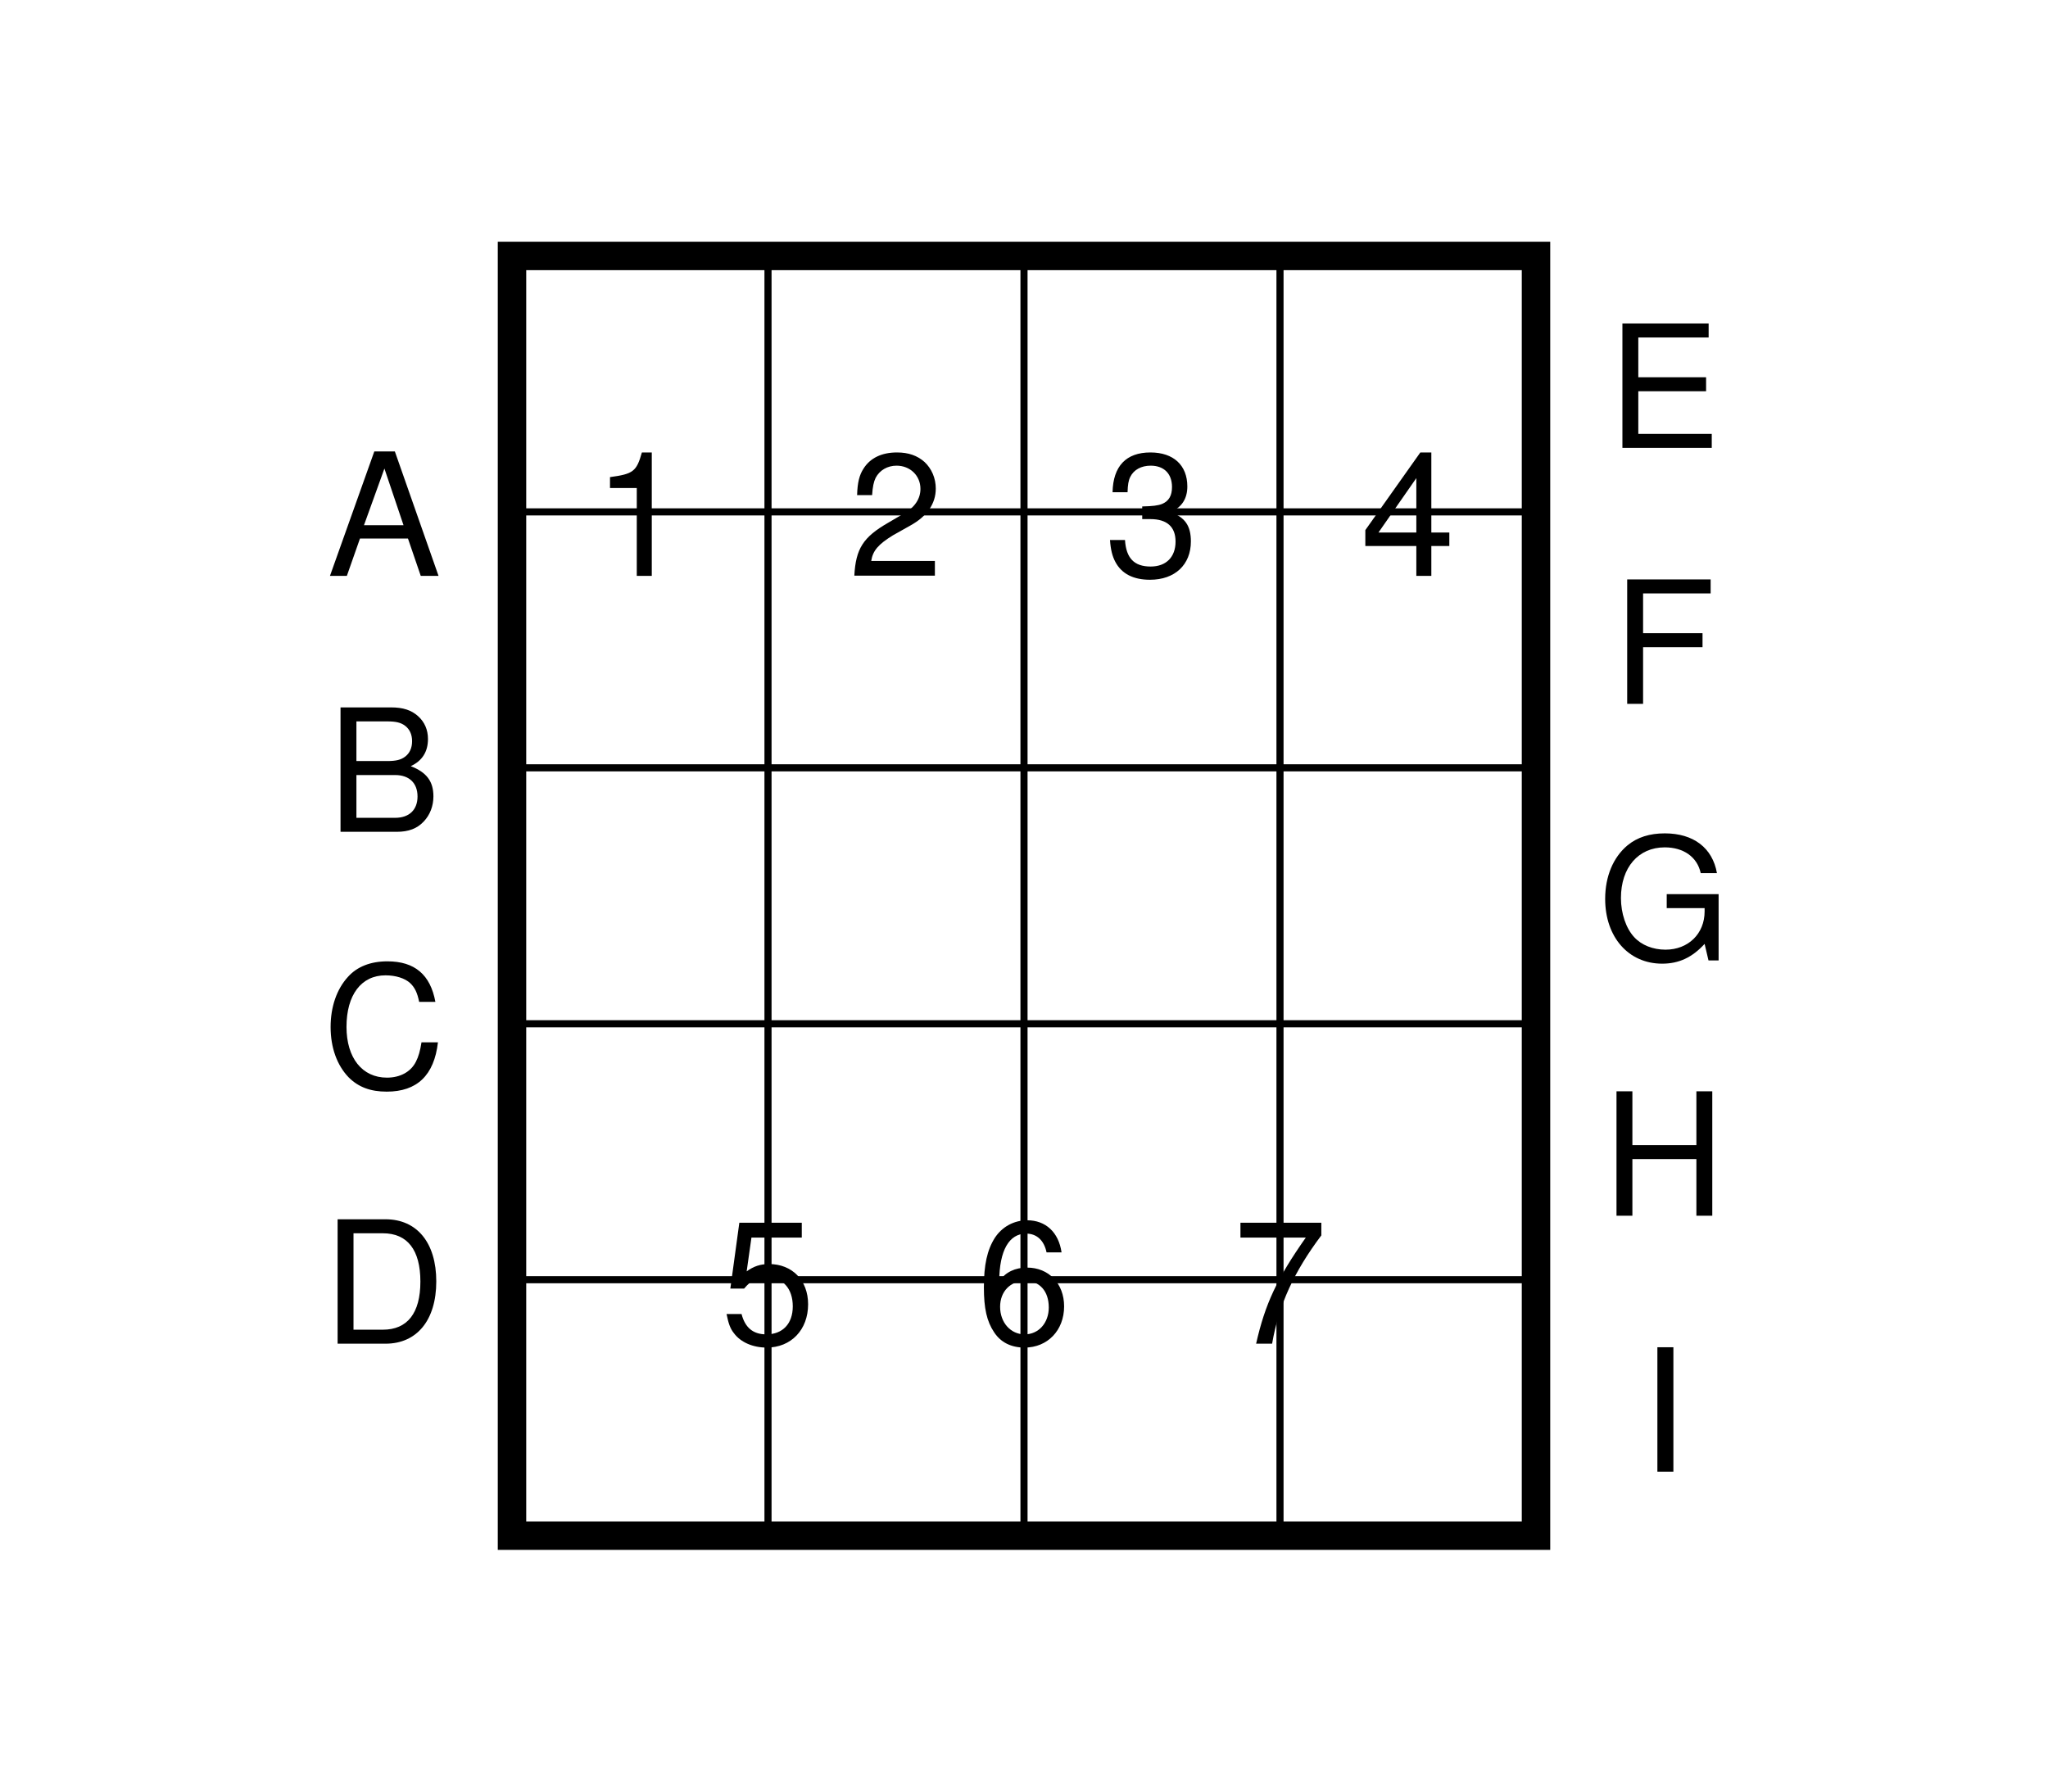
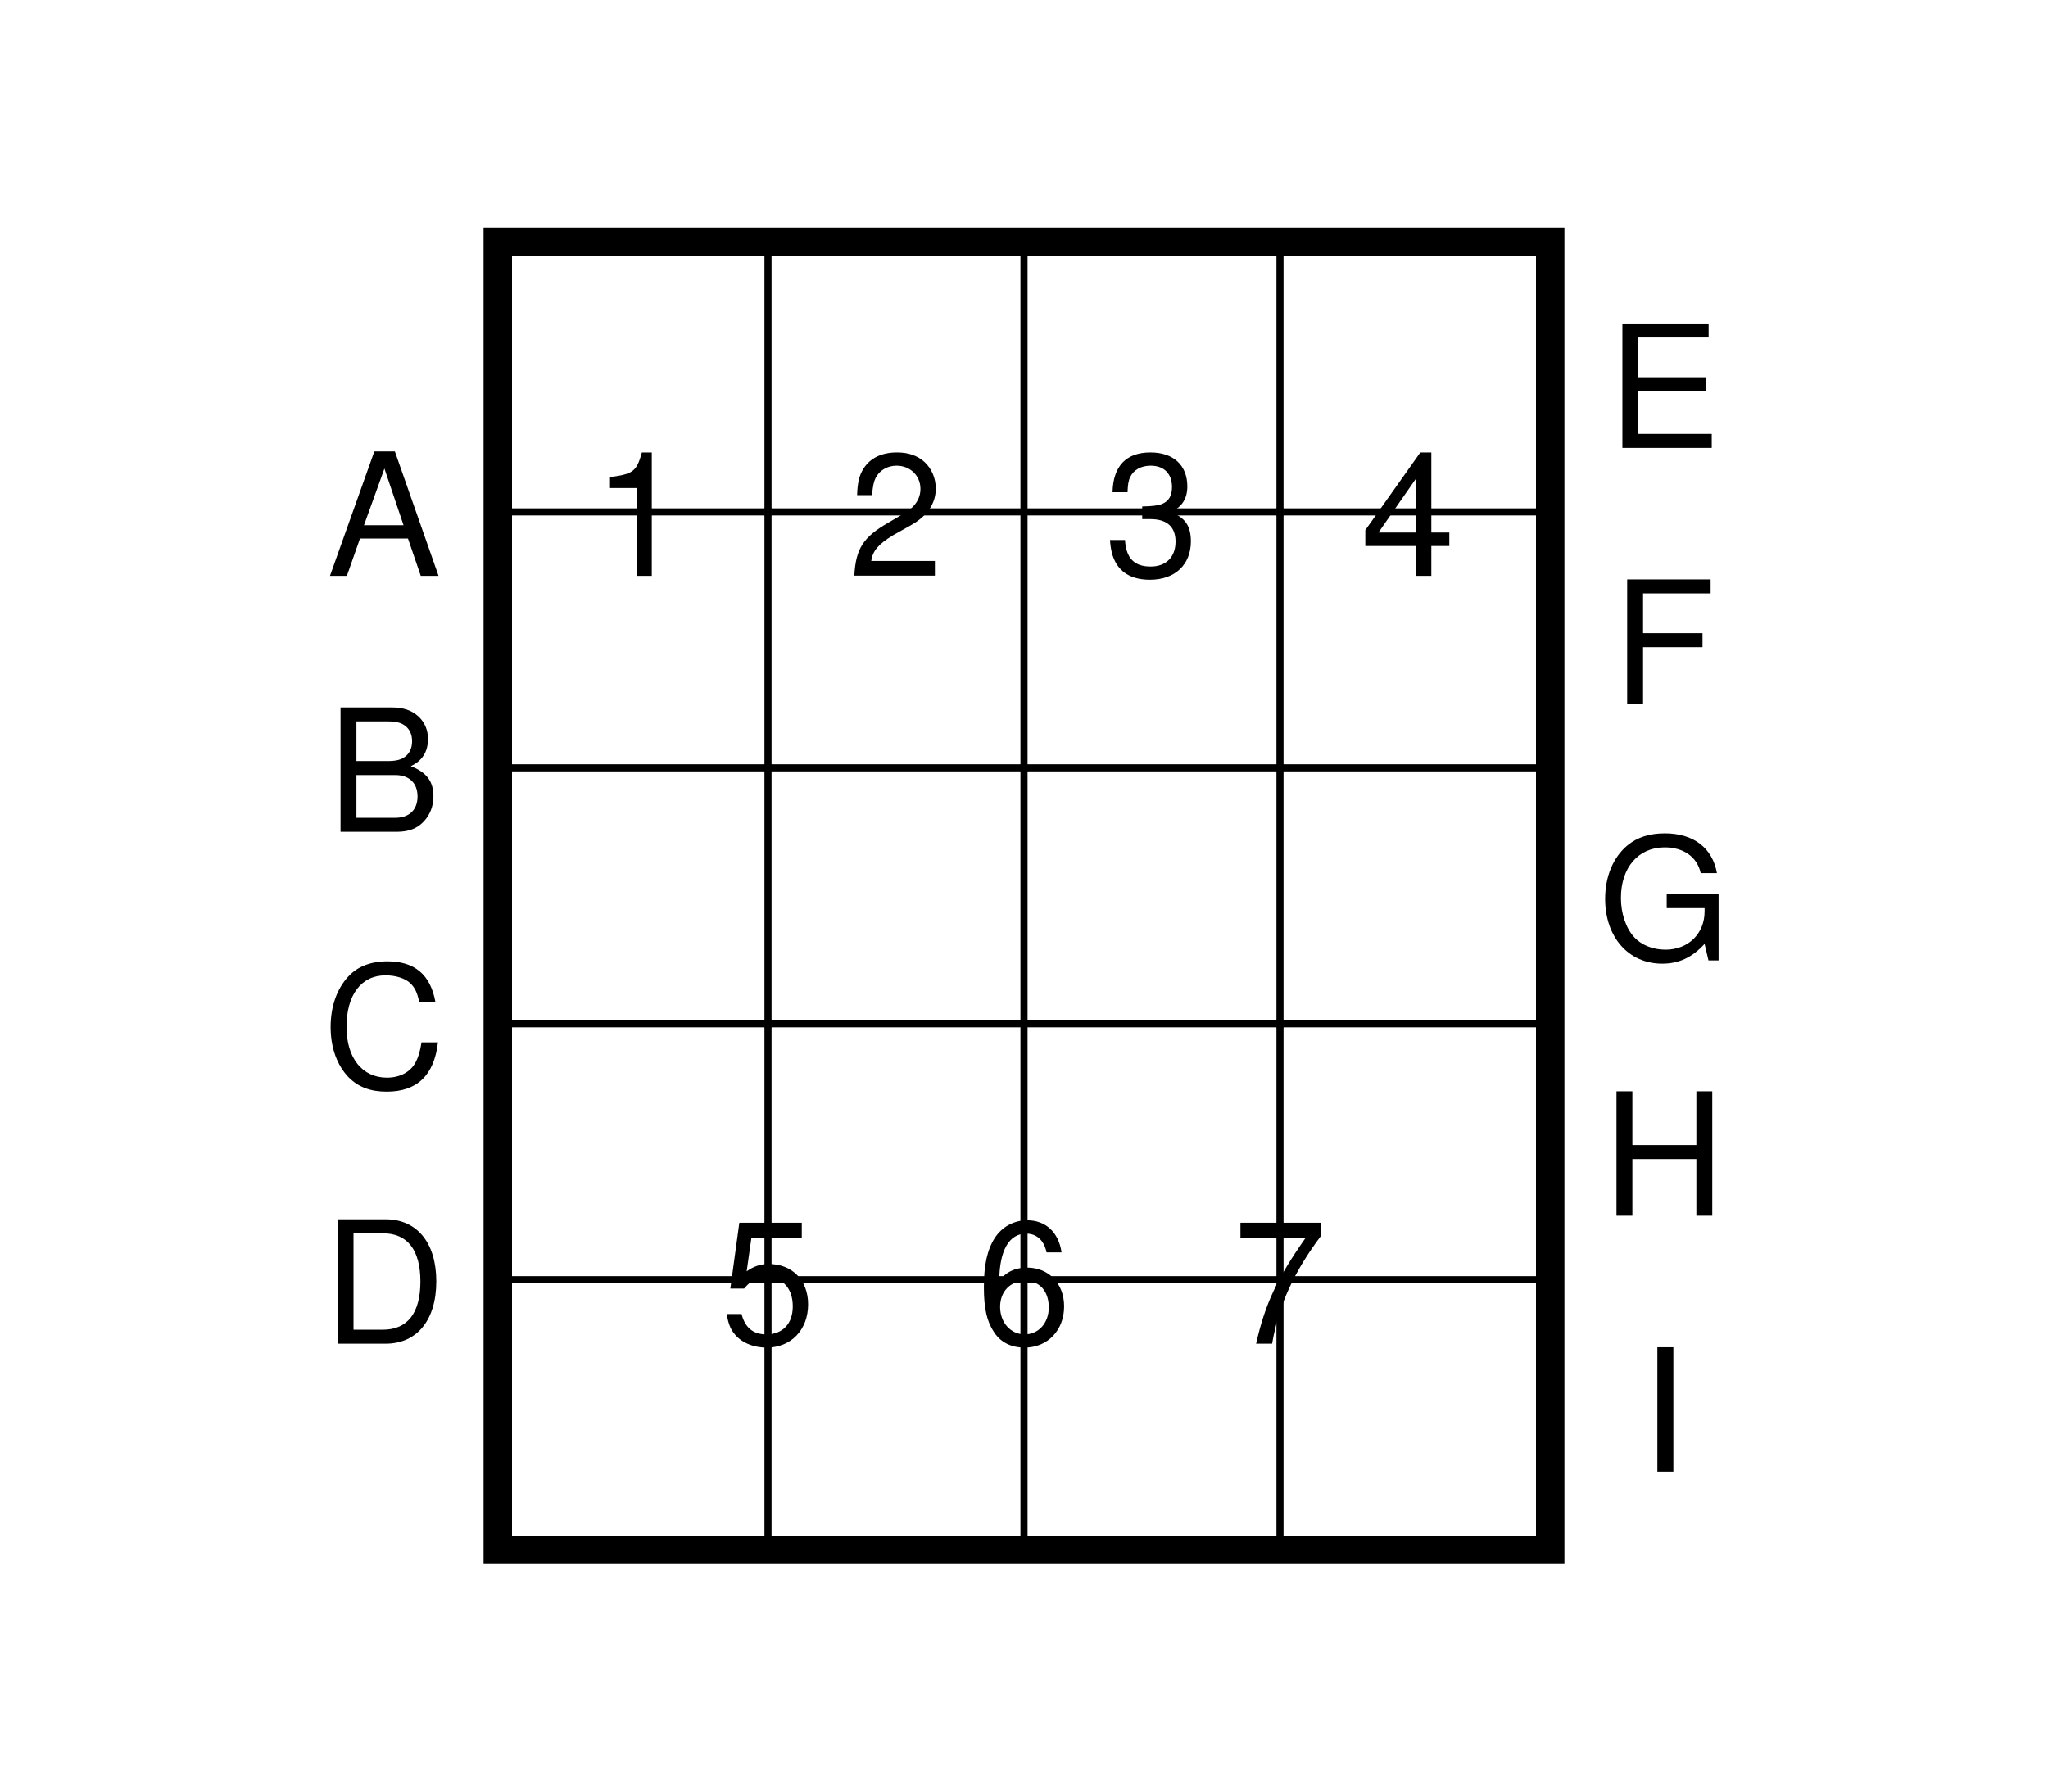
<svg xmlns="http://www.w3.org/2000/svg" viewBox="-72 -36 288 252">
  <g stroke="black">
-     <rect x="0" y="0" width="144" height="180" stroke-width="4" fill="none" />
+     <rect x="-2" y="-2" width="148" height="184" stroke-width="4" stroke-linecap="square" fill="none" />
    <line x1="0" x2="144" y1="36" y2="36" stroke-linecap="square" stroke-width="1" />
    <line x1="0" x2="144" y1="72" y2="72" stroke-linecap="square" stroke-width="1" />
    <line x1="0" x2="144" y1="108" y2="108" stroke-linecap="square" stroke-width="1" />
    <line x1="0" x2="144" y1="144" y2="144" stroke-linecap="square" stroke-width="1" />
    <line x1="36" x2="36" y1="0" y2="180" stroke-linecap="square" stroke-width="1" />
    <line x1="72" x2="72" y1="0" y2="180" stroke-linecap="square" stroke-width="1" />
    <line x1="108" x2="108" y1="0" y2="180" stroke-linecap="square" stroke-width="1" />
    <text x="18" y="36" text-anchor="middle" stroke="transparent" dx="0" dy="9" style="font: 24px helvetica;">1</text>
    <text x="54" y="36" text-anchor="middle" stroke="transparent" dx="0" dy="9" style="font: 24px helvetica;">2</text>
    <text x="90" y="36" text-anchor="middle" stroke="transparent" dx="0" dy="9" style="font: 24px helvetica;">3</text>
    <text x="126" y="36" text-anchor="middle" stroke="transparent" dx="0" dy="9" style="font: 24px helvetica;">4</text>
    <text x="36" y="144" text-anchor="middle" stroke="transparent" dx="0" dy="9" style="font: 24px helvetica;">5</text>
    <text x="72" y="144" text-anchor="middle" stroke="transparent" dx="0" dy="9" style="font: 24px helvetica;">6</text>
    <text x="108" y="144" text-anchor="middle" stroke="transparent" dx="0" dy="9" style="font: 24px helvetica;">7</text>
    <text x="-18" y="36" text-anchor="middle" stroke="transparent" dx="0" dy="9" style="font: 24px helvetica;">A</text>
    <text x="-18" y="72" text-anchor="middle" stroke="transparent" dx="0" dy="9" style="font: 24px helvetica;">B</text>
    <text x="-18" y="108" text-anchor="middle" stroke="transparent" dx="0" dy="9" style="font: 24px helvetica;">C</text>
    <text x="-18" y="144" text-anchor="middle" stroke="transparent" dx="0" dy="9" style="font: 24px helvetica;">D</text>
    <text x="162" y="18" text-anchor="middle" stroke="transparent" dx="0" dy="9" style="font: 24px helvetica;">E</text>
    <text x="162" y="54" text-anchor="middle" stroke="transparent" dx="0" dy="9" style="font: 24px helvetica;">F</text>
    <text x="162" y="90" text-anchor="middle" stroke="transparent" dx="0" dy="9" style="font: 24px helvetica;">G</text>
    <text x="162" y="126" text-anchor="middle" stroke="transparent" dx="0" dy="9" style="font: 24px helvetica;">H</text>
    <text x="162" y="162" text-anchor="middle" stroke="transparent" dx="0" dy="9" style="font: 24px helvetica;">I</text>
  </g>
</svg>
